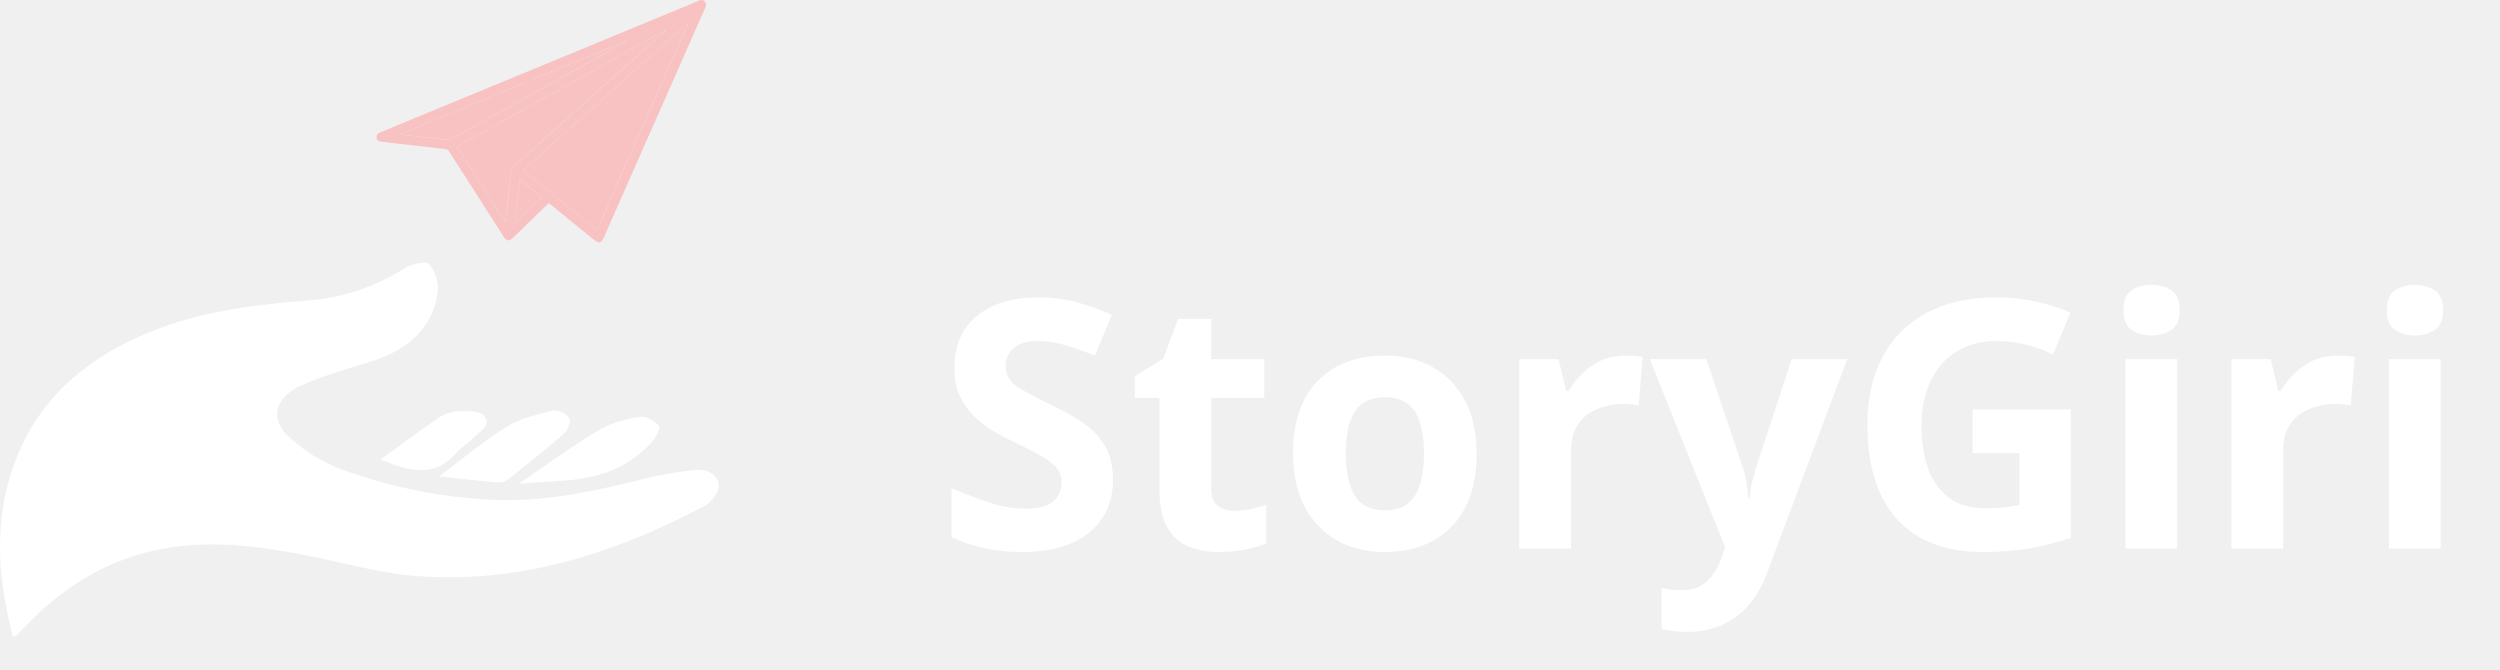
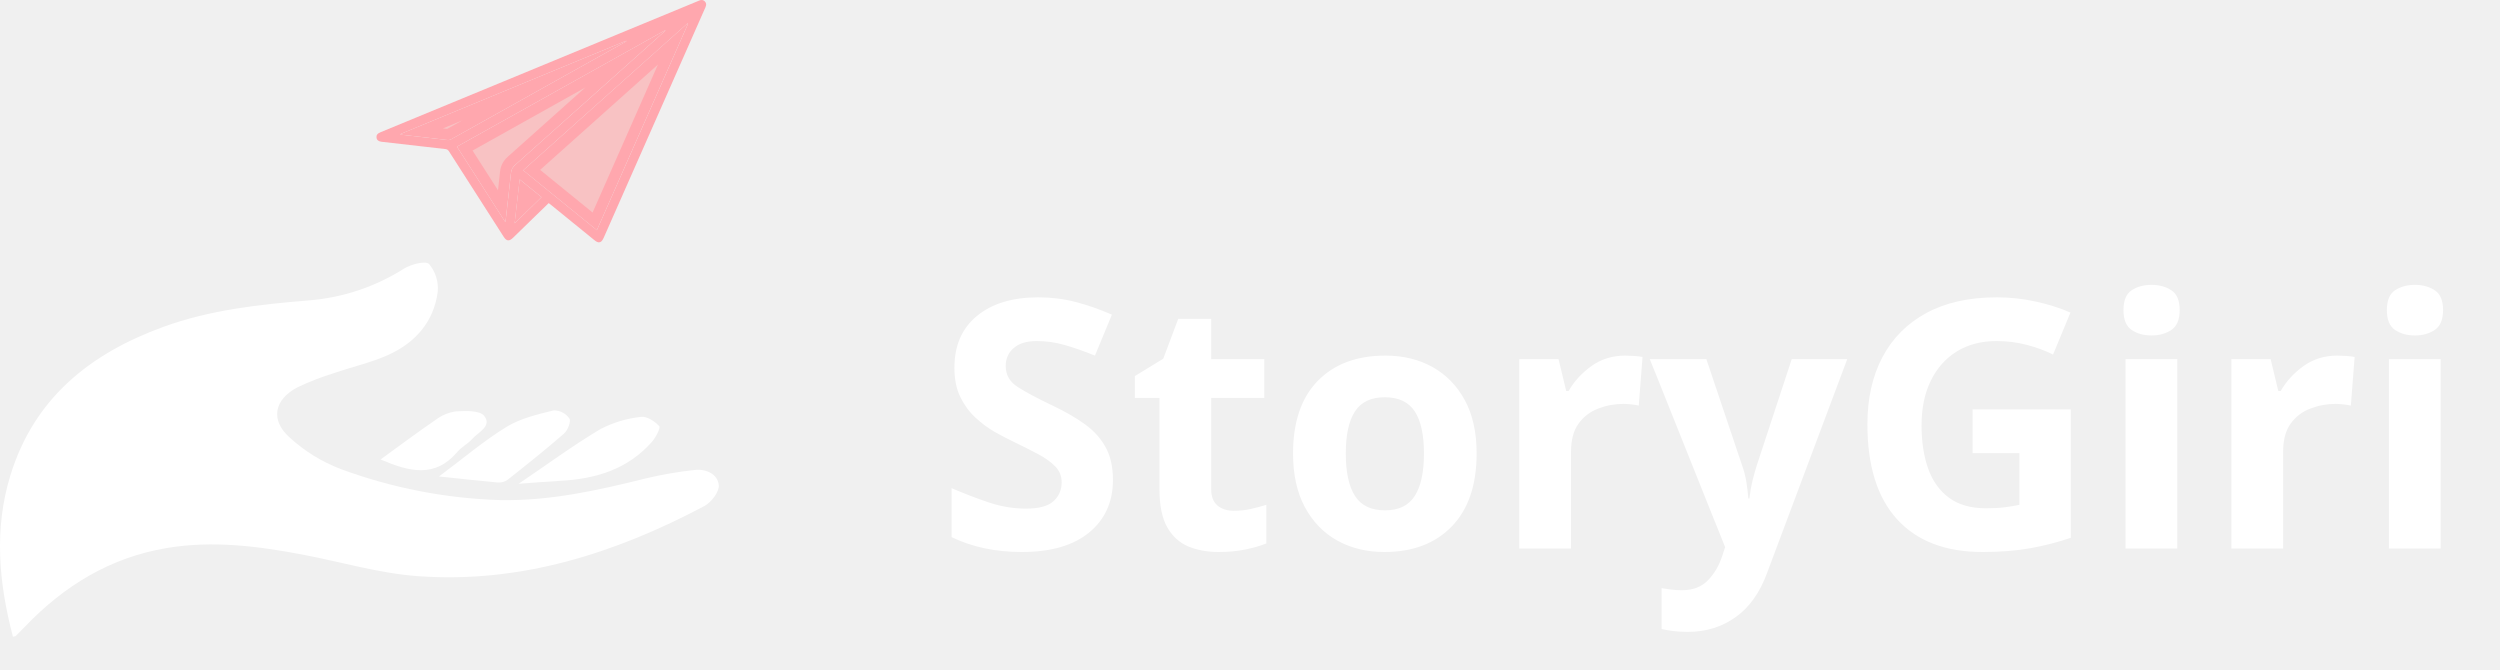
<svg xmlns="http://www.w3.org/2000/svg" width="453.863" height="121.589" viewBox="0 0 453.863 121.589">
  <g id="Group_13" data-name="Group 13" transform="translate(-1253.137 -424.411)">
    <text id="StoryGiri" transform="translate(1423 524)" fill="#fff" font-size="63" font-family="Poppins-Bold, Poppins" font-weight="700">
      <tspan x="0" y="0">StoryGiri</tspan>
    </text>
    <g id="Group_12" data-name="Group 12" transform="translate(1253.137 424.411)">
      <g id="Group_10" data-name="Group 10" transform="translate(0 47.679)">
        <path id="Path_2" data-name="Path 2" d="M77.784,290.478c-2.587-9.841-3.451-19.6-.445-29.34,4.316-13.989,14.492-22.086,27.764-26.91,8.511-3.1,17.43-4.059,26.365-4.8a37.894,37.894,0,0,0,17.326-5.777c1.278-.8,3.928-1.466,4.536-.833a6.857,6.857,0,0,1,1.571,5.054c-.712,5.457-4.09,9.239-8.977,11.449-3.111,1.4-6.51,2.153-9.752,3.273a47.051,47.051,0,0,0-6.8,2.645c-4.148,2.21-4.887,5.882-1.409,9.024a28.872,28.872,0,0,0,9.354,5.787,91.483,91.483,0,0,0,28.927,5.63c9.04.178,17.786-1.781,26.5-3.954a70.115,70.115,0,0,1,8.794-1.514c2.069-.241,4.174.718,4.389,2.734.126,1.194-1.357,3.148-2.613,3.813-16.262,8.605-33.42,14.084-52.029,12.727-6.987-.508-13.853-2.566-20.782-3.886-8.218-1.566-16.461-2.624-24.82-1.215-10.224,1.723-18.583,6.824-25.669,14.22q-.841.88-1.707,1.734C78.235,290.41,78.12,290.4,77.784,290.478Z" transform="translate(-75.436 -222.568)" fill="#fff" />
        <path id="Path_3" data-name="Path 3" d="M227.6,285.752c4.546-3.389,8.212-6.531,12.277-9.014,2.53-1.545,5.62-2.263,8.553-2.985a3.471,3.471,0,0,1,2.849,1.477c.33.524-.3,2.147-.979,2.734-3.336,2.917-6.809,5.672-10.286,8.422a2.732,2.732,0,0,1-1.781.456C234.906,286.548,231.591,286.171,227.6,285.752Z" transform="translate(-147.905 -246.93)" fill="#fff" />
        <path id="Path_4" data-name="Path 4" d="M255.2,288.17c5.285-3.577,9.92-6.992,14.843-9.925a20.647,20.647,0,0,1,7.39-2.221c1.037-.157,2.493.807,3.3,1.686.278.3-.634,2.058-1.341,2.854-4.415,5.007-10.265,6.735-16.692,7.076C260.39,287.757,258.091,287.961,255.2,288.17Z" transform="translate(-161.049 -248.019)" fill="#fff" />
        <path id="Path_5" data-name="Path 5" d="M207.35,282.8c3.457-2.5,6.678-4.923,10-7.191a7.841,7.841,0,0,1,3.7-1.54c1.744-.1,4.326-.194,5.122.828,1.456,1.859-1.11,2.954-2.21,4.206-.765.869-1.906,1.414-2.65,2.3C217.238,286.234,212.551,285.034,207.35,282.8Z" transform="translate(-138.26 -247.067)" fill="#fff" />
      </g>
      <g id="Group_11" data-name="Group 11" transform="translate(68.346)">
-         <path id="Path_6" data-name="Path 6" d="M237.2,168.409l-2.54,2.462q-1.964,1.909-3.928,3.823c-.712.691-1.184.639-1.713-.189q-4.965-7.746-9.92-15.492a.818.818,0,0,0-.676-.419c-3.855-.429-7.7-.88-11.559-1.32-.555-.063-.864-.314-.922-.733-.063-.461.147-.759.7-.99q14.322-5.916,28.654-11.831l29-11.989.22-.094a.856.856,0,0,1,1.016.141.869.869,0,0,1,.131,1.058q-1.108,2.506-2.21,5.007-8.108,18.36-16.21,36.72l-.079.173c-.409.906-.89,1.032-1.65.414q-2.05-1.666-4.106-3.336-1.925-1.563-3.844-3.127C237.454,168.592,237.339,168.514,237.2,168.409Zm-4.635-5.96c4.473,3.635,8.9,7.238,13.382,10.873q8.3-18.792,16.55-37.474l-.1-.068Zm-12.02-4.289c2.923,4.562,5.819,9.077,8.778,13.7.047-.288.079-.456.1-.623.314-2.765.644-5.526.932-8.291a2.109,2.109,0,0,1,.754-1.461q12.884-11.486,25.737-23c.513-.461,1.027-.917,1.54-1.377-.016-.026-.037-.047-.052-.073Zm-10.26-2.294c.005.031.005.063.01.094.073.01.141.031.215.037,2.8.325,5.588.655,8.385.964a1.1,1.1,0,0,0,.618-.157q15.767-8.807,31.535-17.624c.089-.052.173-.12.257-.178-.01-.021-.026-.042-.037-.068Q230.768,147.4,210.282,155.865Zm25.611,11.46c-1.325-1.079-2.613-2.121-3.965-3.221-.309,2.682-.608,5.258-.917,7.971C232.688,170.446,234.264,168.912,235.893,167.325Z" transform="translate(-205.929 -131.534)" fill="#f8c2c3" />
-         <path id="Path_7" data-name="Path 7" d="M256.78,166.309q14.974-13.387,29.827-26.669l.1.068-16.55,37.474Z" transform="translate(-230.147 -135.394)" fill="#f8c2c3" />
-         <path id="Path_8" data-name="Path 8" d="M233.83,163.158q18.941-10.59,37.783-21.128c.016.026.037.047.052.073-.513.461-1.027.922-1.54,1.377q-12.868,11.5-25.737,23a2.1,2.1,0,0,0-.754,1.461c-.288,2.765-.618,5.526-.932,8.291-.021.168-.052.335-.1.623C239.649,172.234,236.758,167.72,233.83,163.158Z" transform="translate(-219.217 -136.533)" fill="#f8c2c3" />
-         <path id="Path_9" data-name="Path 9" d="M214.24,162.593q20.489-8.469,40.983-16.933c.01.021.026.042.037.068-.084.058-.168.126-.257.178q-15.767,8.815-31.535,17.624a1.135,1.135,0,0,1-.618.157c-2.8-.309-5.588-.639-8.385-.964-.073-.01-.141-.026-.215-.037A.646.646,0,0,1,214.24,162.593Z" transform="translate(-209.887 -138.261)" fill="#f8c2c3" />
-         <path id="Path_10" data-name="Path 10" d="M258.7,196.941c-1.629,1.582-3.205,3.116-4.887,4.75.314-2.713.608-5.29.917-7.971C256.083,194.82,257.371,195.867,258.7,196.941Z" transform="translate(-228.733 -161.15)" fill="#f8c2c3" />
+         <g id="Path_6" data-name="Path 6" transform="translate(-205.929 -131.534)" fill="#f8c2c3">
+           <path d="M 209.378 156.556 C 208.713 156.479 208.048 156.403 207.383 156.327 C 207.995 156.074 208.606 155.821 209.219 155.569 L 209.292 156.005 C 209.294 156.032 209.298 156.074 209.306 156.123 L 209.378 156.556 Z M 252.494 139.149 L 252.197 138.554 C 252.188 138.537 252.18 138.522 252.173 138.508 L 251.938 137.922 C 256.173 136.171 260.408 134.42 264.643 132.669 L 264.225 133.614 C 263.98 134.17 263.73 134.735 263.479 135.302 L 263.049 135.015 C 263.038 135.008 263.026 134.999 263.014 134.991 C 262.992 134.976 262.97 134.961 262.949 134.947 L 262.305 134.518 L 261.728 135.034 L 260.555 136.083 C 260.204 136.397 259.852 136.711 259.501 137.025 L 259.24 136.59 C 259.213 136.544 259.185 136.506 259.166 136.479 L 258.689 135.685 L 257.843 136.158 C 256.06 137.155 254.277 138.152 252.494 139.149 Z" stroke="none" />
+           <path d="M 246.325 175.532 C 246.092 175.532 245.827 175.404 245.515 175.149 C 244.148 174.039 242.781 172.924 241.408 171.813 C 240.125 170.771 238.847 169.729 237.564 168.686 C 237.454 168.592 237.339 168.514 237.197 168.409 C 236.344 169.236 235.5 170.053 234.657 170.87 C 233.348 172.143 232.039 173.421 230.729 174.694 C 230.017 175.385 229.545 175.333 229.016 174.505 C 225.706 169.341 222.396 164.182 219.097 159.013 C 218.924 158.74 218.735 158.63 218.421 158.594 C 214.566 158.164 210.717 157.714 206.862 157.274 C 206.307 157.211 205.998 156.96 205.94 156.541 C 205.877 156.08 206.087 155.781 206.642 155.551 C 216.19 151.607 225.743 147.663 235.296 143.719 C 244.965 139.723 254.628 135.727 264.296 131.731 C 264.369 131.699 264.443 131.668 264.516 131.637 C 264.883 131.479 265.234 131.485 265.532 131.778 C 265.846 132.087 265.831 132.454 265.663 132.836 C 264.925 134.507 264.186 136.172 263.453 137.843 C 258.048 150.083 252.643 162.323 247.243 174.563 C 247.217 174.62 247.19 174.678 247.164 174.736 C 246.924 175.269 246.658 175.532 246.325 175.532 Z M 262.395 135.779 C 252.47 144.652 242.545 153.524 232.562 162.449 C 237.035 166.083 241.466 169.687 245.944 173.322 C 251.475 160.794 256.985 148.318 262.494 135.847 C 262.463 135.827 262.426 135.8 262.395 135.779 Z M 231.929 164.104 C 231.62 166.785 231.321 169.362 231.012 172.075 C 232.688 170.446 234.264 168.912 235.893 167.325 C 234.568 166.246 233.28 165.204 231.929 164.104 Z M 258.331 137.031 C 245.75 144.065 233.17 151.099 220.542 158.159 C 223.465 162.721 226.361 167.236 229.32 171.855 C 229.367 171.567 229.399 171.399 229.42 171.232 C 229.734 168.466 230.064 165.706 230.352 162.941 C 230.415 162.328 230.645 161.893 231.106 161.48 C 239.696 153.822 248.269 146.15 256.843 138.482 C 257.356 138.021 257.87 137.565 258.383 137.104 C 258.367 137.078 258.346 137.057 258.331 137.031 Z M 251.265 138.932 C 237.601 144.578 223.941 150.219 210.282 155.865 C 210.287 155.897 210.287 155.928 210.293 155.959 C 210.366 155.97 210.434 155.991 210.507 155.996 C 213.304 156.321 216.096 156.651 218.892 156.96 C 219.092 156.981 219.327 156.907 219.51 156.803 C 230.022 150.931 240.534 145.055 251.045 139.179 C 251.134 139.126 251.218 139.058 251.302 139 C 251.291 138.98 251.276 138.959 251.265 138.932 Z" stroke="none" fill="#ffa7ae" />
+         </g>
+         <g id="Path_7" data-name="Path 7" transform="translate(-230.147 -135.394)" fill="#f8c2c3">
+           <path d="M 269.771 175.58 C 267.879 174.043 265.994 172.511 264.109 170.978 C 262.182 169.411 260.255 167.845 258.321 166.273 L 262.364 162.658 C 269.473 156.303 276.793 149.758 284.035 143.282 L 269.771 175.58 Z" stroke="none" />
+           <path d="M 269.385 173.978 L 281.249 147.115 C 275.142 152.576 269.012 158.057 263.031 163.404 L 259.862 166.237 C 261.491 167.561 263.115 168.881 264.74 170.202 C 266.287 171.46 267.835 172.718 269.385 173.978 M 270.156 177.182 C 265.684 173.547 261.253 169.944 256.78 166.309 C 266.763 157.385 276.688 148.512 286.607 139.64 C 286.639 139.661 286.675 139.687 286.707 139.708 C 281.197 152.184 275.687 164.659 270.156 177.182 Z" stroke="none" fill="#ffa7ae" />
+         </g>
+         <g id="Path_8" data-name="Path 8" transform="translate(-219.217 -136.533)" fill="#f8c2c3">
+           <path d="M 241.954 173.983 C 239.581 170.275 237.37 166.824 235.246 163.512 C 245.542 157.755 255.081 152.422 264.543 147.13 C 263.749 147.84 262.955 148.55 262.161 149.26 C 256.119 154.662 249.872 160.247 243.723 165.732 C 243.073 166.309 242.728 166.978 242.64 167.838 C 242.432 169.83 242.199 171.858 241.972 173.819 C 241.966 173.873 241.96 173.928 241.954 173.983 Z" stroke="none" />
+           <path d="M 241.28 171.076 C 241.406 169.962 241.53 168.843 241.645 167.736 C 241.759 166.627 242.222 165.727 243.061 164.983 C 247.734 160.815 252.463 156.589 257.115 152.43 C 250.5 156.129 243.757 159.899 236.661 163.867 C 238.148 166.184 239.679 168.574 241.28 171.076 M 242.603 176.854 C 239.649 172.234 236.758 167.72 233.83 163.158 C 246.458 156.098 259.038 149.064 271.613 142.03 C 271.629 142.056 271.65 142.077 271.665 142.103 C 271.152 142.564 270.639 143.025 270.126 143.481 C 261.547 151.148 252.973 158.821 244.389 166.479 C 243.928 166.887 243.697 167.327 243.635 167.94 C 243.346 170.705 243.017 173.465 242.702 176.231 C 242.681 176.398 242.65 176.566 242.603 176.854 Z" stroke="none" fill="#ffa7ae" />
+         </g>
+         <g id="Path_9" data-name="Path 9" transform="translate(-209.887 -138.261)" fill="#f8c2c3">
+           <path d="M 222.909 162.688 C 221.272 162.507 219.616 162.316 217.985 162.127 C 225.475 159.032 232.963 155.938 240.453 152.844 C 240.57 152.796 240.687 152.747 240.804 152.699 C 234.894 156.003 228.904 159.35 222.981 162.657 C 222.955 162.672 222.928 162.682 222.909 162.688 Z" stroke="none" />
+           <path d="M 222.715 161.66 C 223.646 161.141 224.579 160.62 225.512 160.099 C 224.322 160.59 223.132 161.082 221.942 161.574 C 222.2 161.603 222.458 161.632 222.715 161.66 M 222.917 163.691 C 222.895 163.691 222.872 163.69 222.85 163.687 C 220.054 163.378 217.262 163.048 214.465 162.724 C 214.392 162.713 214.324 162.697 214.25 162.687 C 214.245 162.65 214.24 162.624 214.24 162.593 C 227.899 156.947 241.559 151.306 255.223 145.66 C 255.234 145.681 255.249 145.702 255.26 145.728 C 255.176 145.786 255.092 145.854 255.003 145.906 C 244.492 151.783 233.985 157.659 223.468 163.53 C 223.31 163.619 223.102 163.691 222.917 163.691 Z" stroke="none" fill="#ffa7ae" />
+         </g>
+         <g id="Path_10" data-name="Path 10" transform="translate(-228.733 -161.15)" fill="#f8c2c3">
+           <path d="M 255.125 199.018 C 255.199 198.372 255.273 197.729 255.347 197.085 C 255.402 196.606 255.457 196.126 255.512 195.645 C 255.628 195.739 255.744 195.833 255.859 195.927 C 256.305 196.289 256.748 196.648 257.192 197.009 C 256.502 197.679 255.817 198.345 255.125 199.018 Z" stroke="none" />
+           <path d="M 254.727 193.72 C 256.083 194.82 257.371 195.867 258.697 196.941 C 257.068 198.523 255.491 200.057 253.81 201.691 C 254.124 198.978 254.418 196.402 254.727 193.72 Z" stroke="none" fill="#ffa7ae" />
+         </g>
      </g>
    </g>
  </g>
</svg>
